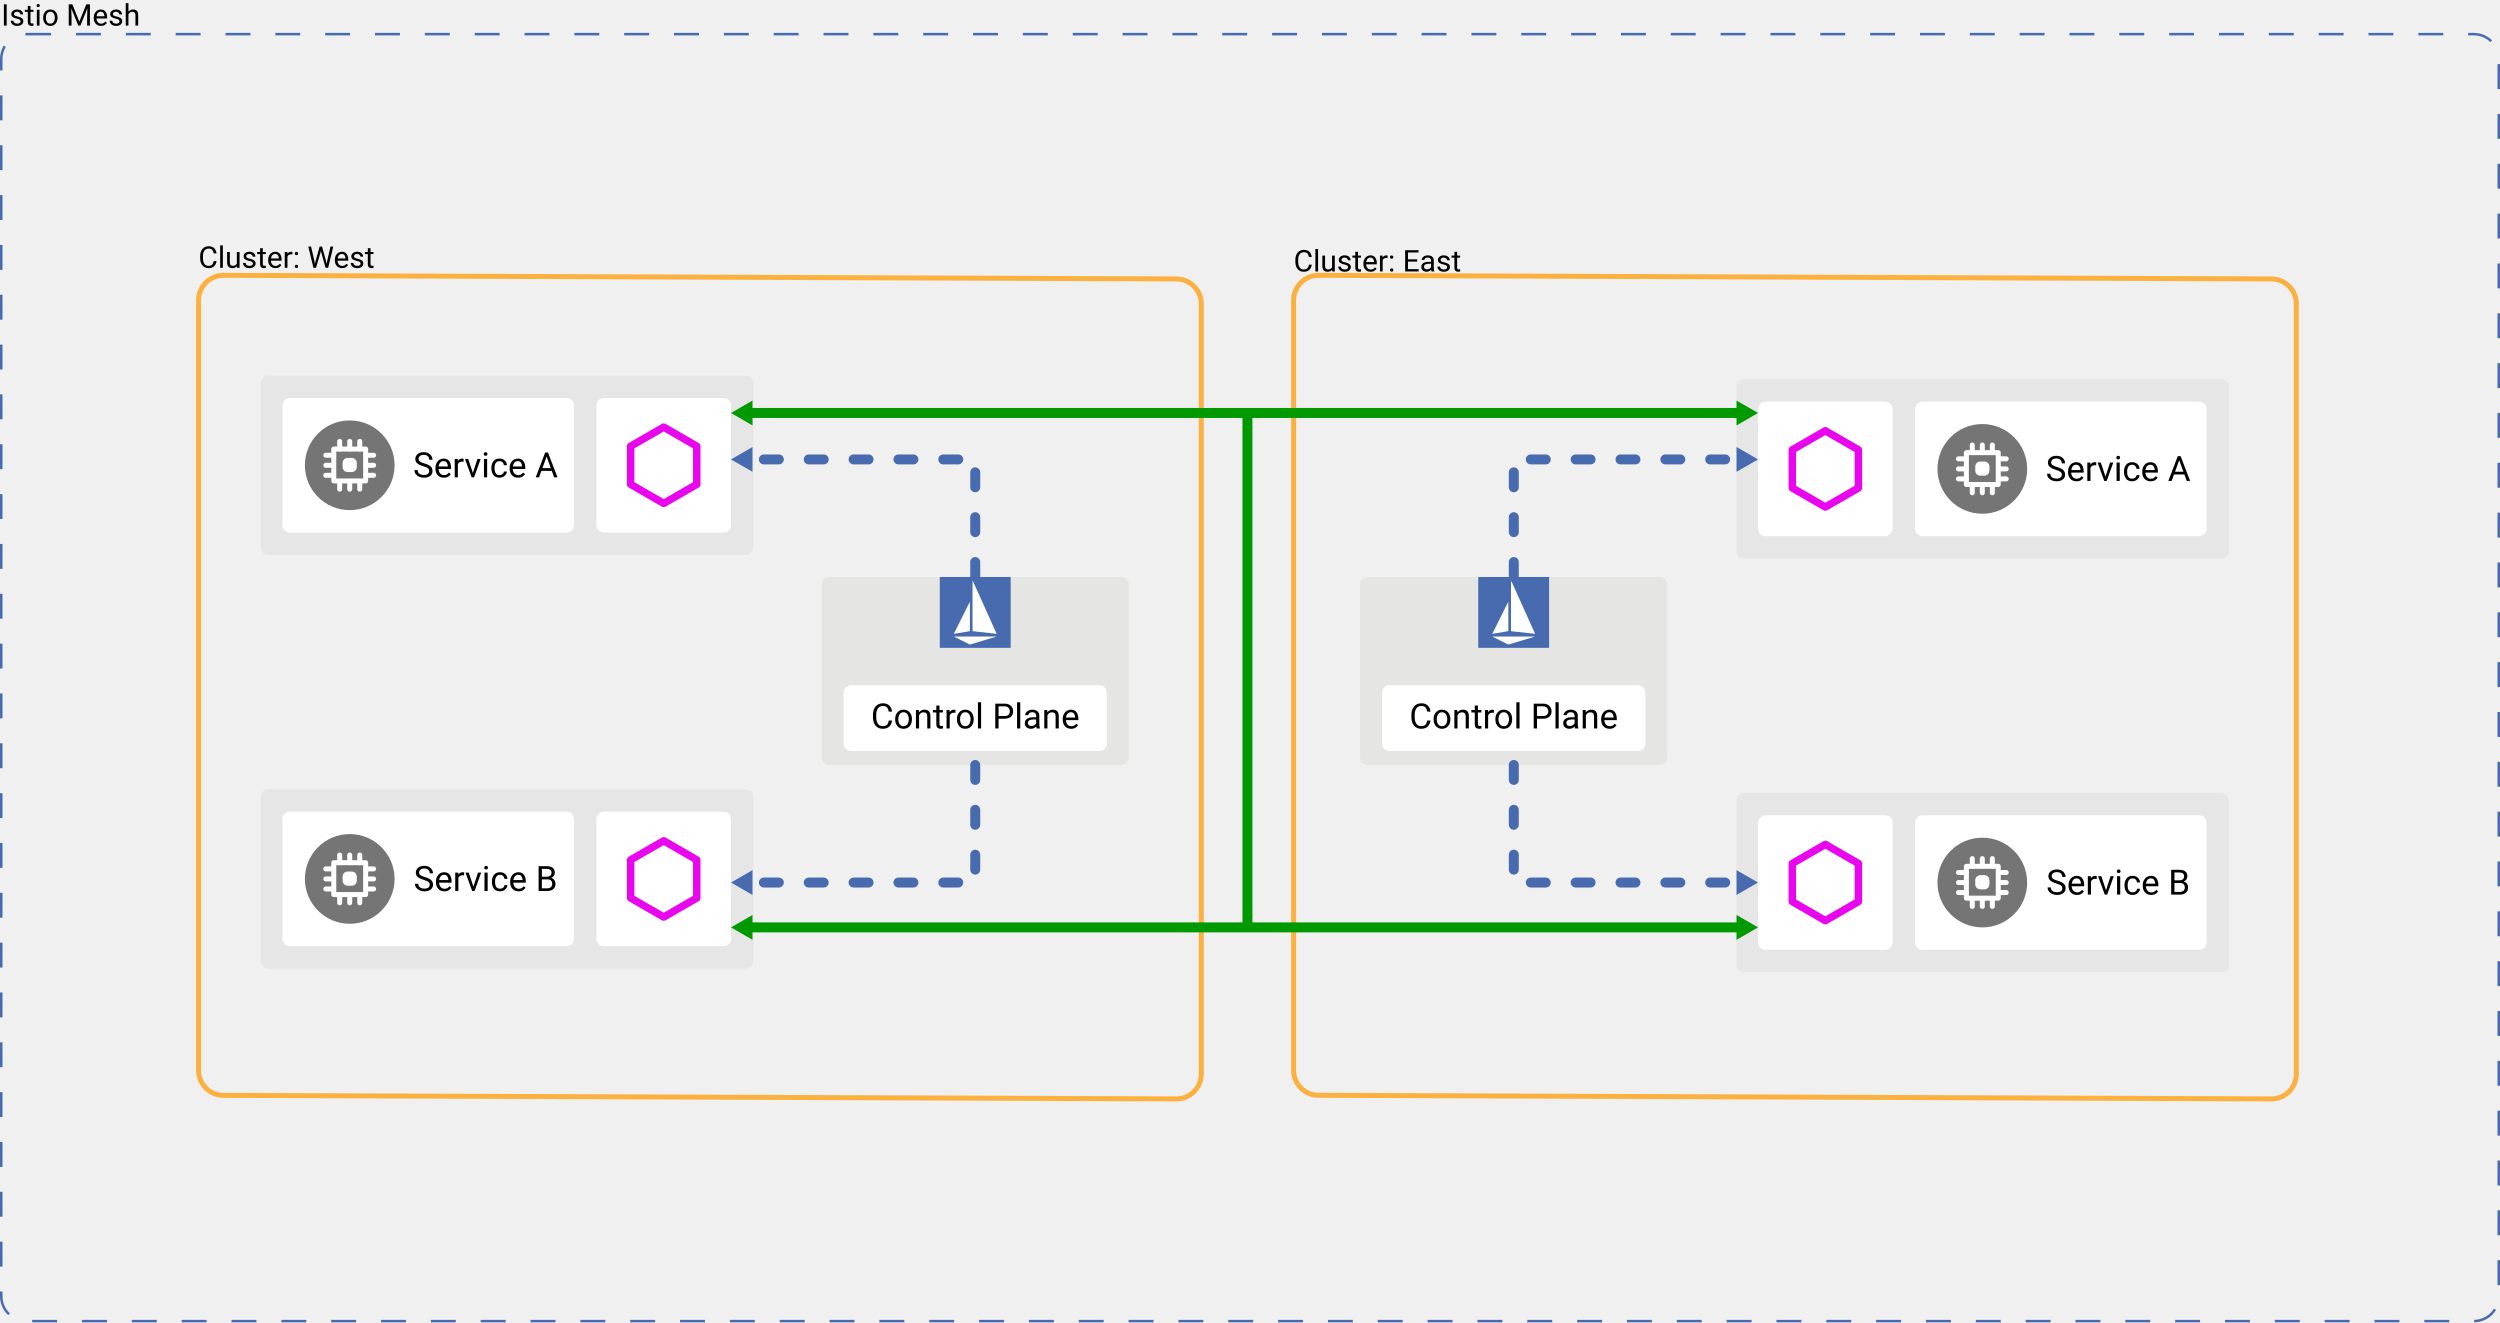
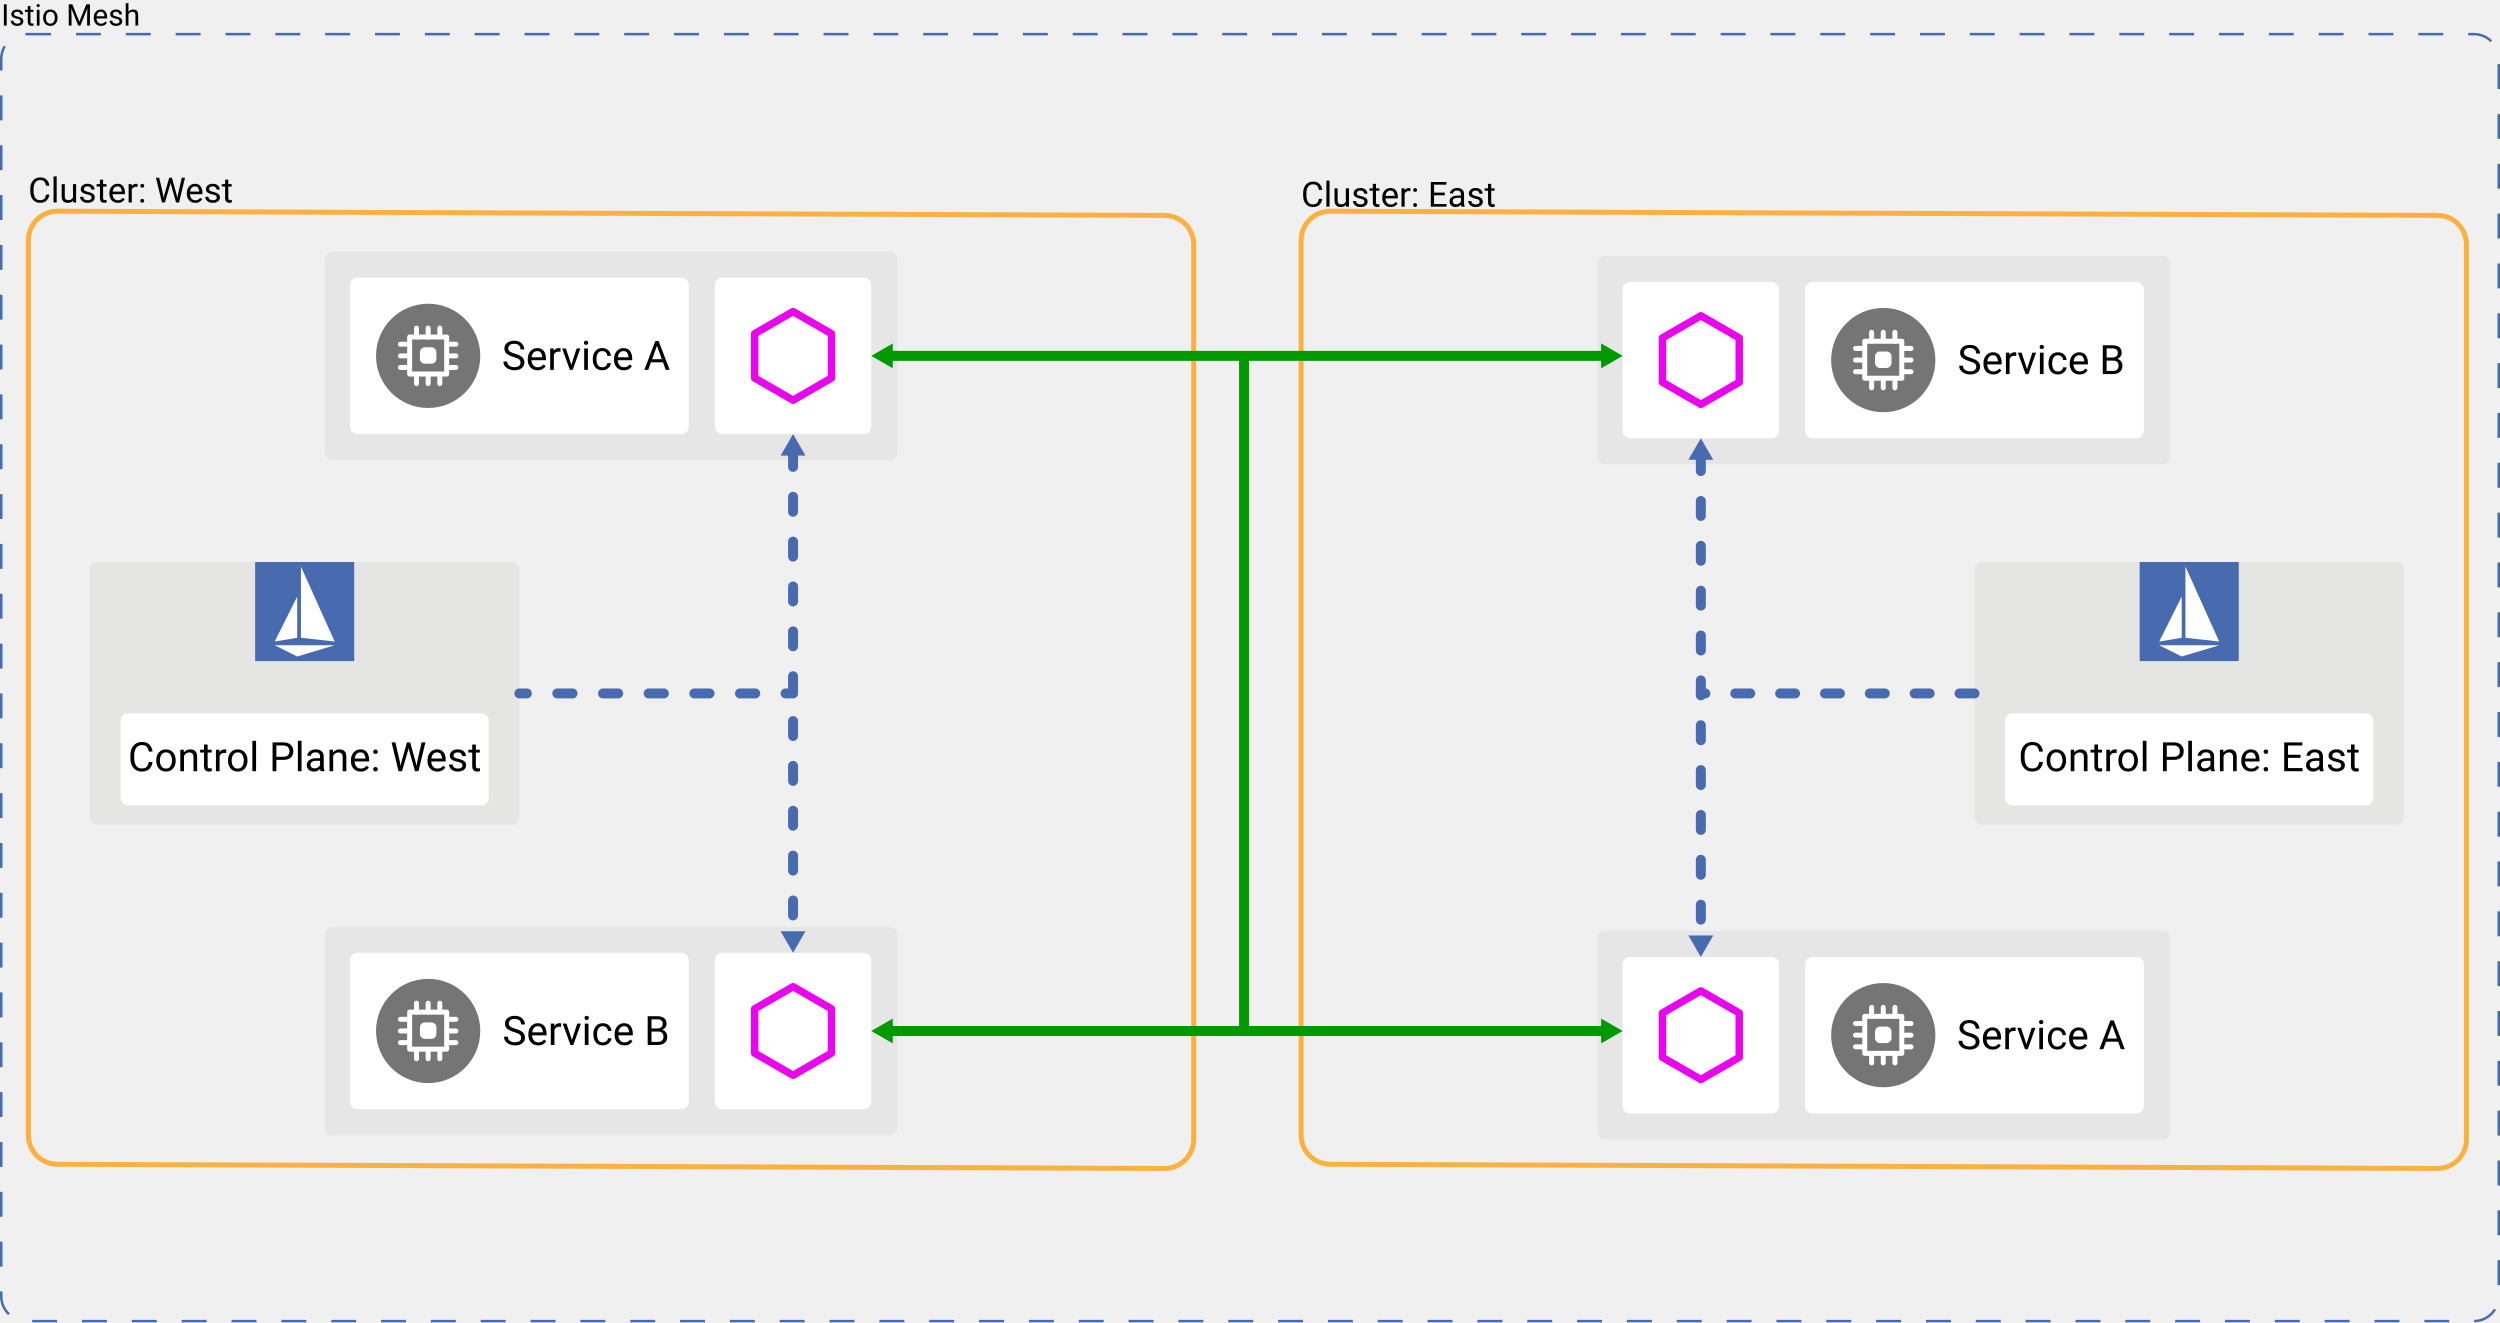
<svg xmlns="http://www.w3.org/2000/svg" viewBox="0 0 1003.27 530.67">
  <defs>
-     <style>.a461f865-9168-4888-bcc3-5a3f79ebda37,.a8e5978a-a1fc-4e22-80b1-e5719bbc58de,.a9c8427e-4c72-4e6d-9ed6-72db28778b67,.b3f8730f-3520-49c5-b94d-d9fadba53914,.ba37e3a0-3b9e-476c-a728-3f06fc93b994,.bb16c7cb-0046-44be-b6c0-e9d87dd2f7c1,.fa73dc6a-5137-436b-a1cb-8d7edceee838{fill:none;}.fa73dc6a-5137-436b-a1cb-8d7edceee838{stroke:#466bb0;stroke-dasharray:10 10;}.a9c8427e-4c72-4e6d-9ed6-72db28778b67,.b3f8730f-3520-49c5-b94d-d9fadba53914,.ba37e3a0-3b9e-476c-a728-3f06fc93b994,.bb16c7cb-0046-44be-b6c0-e9d87dd2f7c1,.fa73dc6a-5137-436b-a1cb-8d7edceee838{stroke-linejoin:round;}.e3bf5b94-b9d8-4c4d-94d4-2f4c1c0a9c23{font-size:12px;}.bf875748-c23b-4883-b724-5b42f5838649,.e3bf5b94-b9d8-4c4d-94d4-2f4c1c0a9c23{font-family:Roboto-Regular, Roboto;}.a55625c7-f5e5-45a5-bf06-02f6d70c4116{fill:#e5e5e4;}.ab896f5e-a3b6-4124-b1a0-1cb67c191339{fill:#fff;}.bf875748-c23b-4883-b724-5b42f5838649{font-size:14px;}.f5e7befd-c070-41d3-88c7-e39c5fed083a{letter-spacing:-0.02em;}.b92b1c0a-ec36-40bc-8363-304727d414ed{fill:#486baf;}.f732333c-7470-4bca-b975-799f9bd5e7ce{letter-spacing:-0.02em;}.a9c8427e-4c72-4e6d-9ed6-72db28778b67{stroke:#fbb040;}.a8e5978a-a1fc-4e22-80b1-e5719bbc58de,.a9c8427e-4c72-4e6d-9ed6-72db28778b67,.ba37e3a0-3b9e-476c-a728-3f06fc93b994{stroke-width:2px;}.b538e3f1-30c5-4d27-9548-3074fd86b4b7{fill:#e6e6e6;}.b3f8730f-3520-49c5-b94d-d9fadba53914{stroke:#e905ee;stroke-width:3px;}.f08d296b-45f0-4994-95c6-66b708da776d{letter-spacing:0.01em;}.fdaab584-9ccb-430c-8bd7-5ce6880eff4b{fill:#757575;}.a8e5978a-a1fc-4e22-80b1-e5719bbc58de,.ba37e3a0-3b9e-476c-a728-3f06fc93b994{stroke:#fff;}.a8e5978a-a1fc-4e22-80b1-e5719bbc58de,.bb16c7cb-0046-44be-b6c0-e9d87dd2f7c1{stroke-linecap:round;}.a461f865-9168-4888-bcc3-5a3f79ebda37,.a8e5978a-a1fc-4e22-80b1-e5719bbc58de{stroke-miterlimit:10;}.a461f865-9168-4888-bcc3-5a3f79ebda37{stroke:#090;}.a461f865-9168-4888-bcc3-5a3f79ebda37,.bb16c7cb-0046-44be-b6c0-e9d87dd2f7c1{stroke-width:4px;}.bb16c7cb-0046-44be-b6c0-e9d87dd2f7c1{stroke:#486baf;stroke-dasharray:6 12;}.faa8ead3-38cd-4c3d-9bd7-80a7bf3cb595{fill:#090;}</style>
+     <style>.a1d890ed-371a-40ad-ab4c-d8c3cb70067a,.a99d4e51-7b38-457e-9736-066a23caccf6,.b7576c6e-931c-483e-8fbe-ce6c22d7e049,.b867a5bb-f528-4bf4-93a8-5eb73b8cef44,.bb762653-0523-439d-b53d-5742acb022e6,.bf9ff6af-e13a-4920-bf06-99d3a080d40b,.bfc34573-5009-4dde-a9f9-4363fc788889,.e56ea165-3a1e-44df-b0ab-51be04cc1d6a,.f94a3685-8ad2-4779-9858-1e584ac46e68{fill:none;}.a1d890ed-371a-40ad-ab4c-d8c3cb70067a{stroke:#466bb0;stroke-dasharray:10 10;}.a1d890ed-371a-40ad-ab4c-d8c3cb70067a,.b7576c6e-931c-483e-8fbe-ce6c22d7e049,.b867a5bb-f528-4bf4-93a8-5eb73b8cef44,.bb762653-0523-439d-b53d-5742acb022e6,.bf9ff6af-e13a-4920-bf06-99d3a080d40b,.e56ea165-3a1e-44df-b0ab-51be04cc1d6a,.f94a3685-8ad2-4779-9858-1e584ac46e68{stroke-linejoin:round;}.be869ae7-a4f4-47c7-b92d-64391e334859{font-size:12px;}.a3768b23-cc2d-4ecc-8e3a-4d2f08043960,.a51947f5-3743-4147-b2bc-b9ce4fc25a42,.be869ae7-a4f4-47c7-b92d-64391e334859{font-family:Roboto-Regular, Roboto;}.a3768b23-cc2d-4ecc-8e3a-4d2f08043960{font-size:13.95px;}.e2023ca9-7a12-49df-bd76-4d0c49569951{letter-spacing:-0.02em;}.bb762653-0523-439d-b53d-5742acb022e6{stroke:#fbb040;}.a99d4e51-7b38-457e-9736-066a23caccf6,.bb762653-0523-439d-b53d-5742acb022e6,.bf9ff6af-e13a-4920-bf06-99d3a080d40b{stroke-width:2px;}.a9ff677f-1912-4865-86ac-868ae0311058{fill:#e5e5e4;}.fad0a9ac-d5b2-4a49-9cdc-f4533c2391a1{fill:#fff;}.a51947f5-3743-4147-b2bc-b9ce4fc25a42{font-size:16.27px;}.b2ea714b-3b0d-4bb6-92c4-ac7b3b090a23{letter-spacing:-0.02em;}.a4d6b4c7-3927-408f-8d26-9cb9f5fe4736{letter-spacing:0em;}.a86749ae-dd3a-4c11-aed2-85efbf86fd85{letter-spacing:-0.02em;}.f6301f69-57d6-4d6d-af4a-a26e4b229650{fill:#486baf;}.a55afb20-22fb-45a9-81c9-ad6bb2b0e4ae{fill:#e6e6e6;}.b19e8c47-7ba3-409e-b244-95cd45183bfe{letter-spacing:0.01em;}.bcb50c51-fb46-4b6b-82ba-943e5501d672{letter-spacing:0em;}.f3e582ea-b209-47fa-8668-451e31d2cd69{fill:#757575;}.a99d4e51-7b38-457e-9736-066a23caccf6,.bf9ff6af-e13a-4920-bf06-99d3a080d40b{stroke:#fff;}.a99d4e51-7b38-457e-9736-066a23caccf6,.b7576c6e-931c-483e-8fbe-ce6c22d7e049,.b867a5bb-f528-4bf4-93a8-5eb73b8cef44,.f94a3685-8ad2-4779-9858-1e584ac46e68{stroke-linecap:round;}.a99d4e51-7b38-457e-9736-066a23caccf6,.bfc34573-5009-4dde-a9f9-4363fc788889{stroke-miterlimit:10;}.e56ea165-3a1e-44df-b0ab-51be04cc1d6a{stroke:#e905ee;stroke-width:3px;}.b7576c6e-931c-483e-8fbe-ce6c22d7e049,.b867a5bb-f528-4bf4-93a8-5eb73b8cef44,.f94a3685-8ad2-4779-9858-1e584ac46e68{stroke:#486baf;}.b7576c6e-931c-483e-8fbe-ce6c22d7e049,.b867a5bb-f528-4bf4-93a8-5eb73b8cef44,.bfc34573-5009-4dde-a9f9-4363fc788889,.f94a3685-8ad2-4779-9858-1e584ac46e68{stroke-width:4px;}.b867a5bb-f528-4bf4-93a8-5eb73b8cef44{stroke-dasharray:6 12;}.bfc34573-5009-4dde-a9f9-4363fc788889{stroke:#090;}.ed35d2ba-6b5d-4e82-834f-adfe63a93f77{fill:#090;}.b7576c6e-931c-483e-8fbe-ce6c22d7e049{stroke-dasharray:6.11 12.22;}</style>
  </defs>
-   <g id="f5e55d5c-42a5-4034-8467-5d72f54fe5ad" data-name="multi-control">
-     <rect class="fa73dc6a-5137-436b-a1cb-8d7edceee838" x="0.5" y="13.7" width="1002.27" height="516.47" rx="10" />
-     <text class="e3bf5b94-b9d8-4c4d-94d4-2f4c1c0a9c23" transform="translate(0.48 10.27)">Istio Mesh</text>
-     <rect class="a55625c7-f5e5-45a5-bf06-02f6d70c4116" x="329.74" y="231.55" width="123.25" height="75.44" rx="3" />
-     <rect class="ab896f5e-a3b6-4124-b1a0-1cb67c191339" x="338.54" y="274.98" width="105.64" height="26.41" rx="3" />
-     <text class="bf875748-c23b-4883-b724-5b42f5838649" transform="translate(349.5 292.33)">Cont<tspan class="f5e7befd-c070-41d3-88c7-e39c5fed083a" x="29.39" y="0">r</tspan>
-       <tspan x="33.9" y="0">ol Plane</tspan>
+   <g id="ec64e277-405d-4874-ad56-9657a836c5bc" data-name="multi-control">
+     <rect class="a1d890ed-371a-40ad-ab4c-d8c3cb70067a" x="0.5" y="13.7" width="1002.27" height="516.47" rx="10" />
+     <text class="be869ae7-a4f4-47c7-b92d-64391e334859" transform="translate(0.48 10.27)">Istio Mesh</text>
+     <text class="a3768b23-cc2d-4ecc-8e3a-4d2f08043960" transform="translate(11.34 81.26)">Cluster: <tspan class="e2023ca9-7a12-49df-bd76-4d0c49569951" x="50.83" y="0">W</tspan>
+       <tspan x="63" y="0">est</tspan>
    </text>
-     <rect id="a9230bcc-2ad1-4c90-85ba-f56cf3fb6f50" data-name="background" class="b92b1c0a-ec36-40bc-8363-304727d414ed" x="377.15" y="231.55" width="28.44" height="28.44" />
-     <polygon id="a39891b9-50b2-47ce-b35e-8769d43a3217" data-name="hull" class="ab896f5e-a3b6-4124-b1a0-1cb67c191339" points="382.77 255.44 399.97 255.44 389.22 258.67 382.77 255.44" />
-     <polygon id="b4b1fc1e-be78-4727-887a-1e8ce506cfc8" data-name="mainsail" class="ab896f5e-a3b6-4124-b1a0-1cb67c191339" points="382.77 254.37 389.22 253.29 389.22 241.47 382.77 254.37" />
-     <polygon id="e917d6d1-544b-4ea8-84cd-b5365f8df21e" data-name="headsail" class="ab896f5e-a3b6-4124-b1a0-1cb67c191339" points="390.29 253.29 399.97 254.37 390.29 232.87 390.29 253.29" />
-     <rect class="a55625c7-f5e5-45a5-bf06-02f6d70c4116" x="545.82" y="231.55" width="123.25" height="75.44" rx="3" />
-     <rect class="ab896f5e-a3b6-4124-b1a0-1cb67c191339" x="554.63" y="274.98" width="105.64" height="26.41" rx="3" />
-     <text class="bf875748-c23b-4883-b724-5b42f5838649" transform="translate(565.58 292.33)">Cont<tspan class="f5e7befd-c070-41d3-88c7-e39c5fed083a" x="29.39" y="0">r</tspan>
-       <tspan x="33.9" y="0">ol Plane</tspan>
+     <path class="bb762653-0523-439d-b53d-5742acb022e6" d="M467.46,468.91,23,467.23a11.66,11.66,0,0,1-11.62-11.62V96.38A11.66,11.66,0,0,1,23,84.76l444.42,1.68a11.66,11.66,0,0,1,11.62,11.62V457.29A11.66,11.66,0,0,1,467.46,468.91Z" />
+     <text class="a3768b23-cc2d-4ecc-8e3a-4d2f08043960" transform="translate(522.15 82.95)">Cluster: East</text>
+     <rect class="a9ff677f-1912-4865-86ac-868ae0311058" x="36.11" y="225.54" width="172.32" height="105.47" rx="3" />
+     <rect class="fad0a9ac-d5b2-4a49-9cdc-f4533c2391a1" x="48.42" y="286.26" width="147.7" height="36.93" rx="3" />
+     <text class="a51947f5-3743-4147-b2bc-b9ce4fc25a42" transform="translate(51.37 309.48)">Cont<tspan class="b2ea714b-3b0d-4bb6-92c4-ac7b3b090a23" x="34.16" y="0">r</tspan>
+       <tspan class="a4d6b4c7-3927-408f-8d26-9cb9f5fe4736" x="39.4" y="0">ol Plane: </tspan>
+       <tspan class="a86749ae-dd3a-4c11-aed2-85efbf86fd85" x="105.28" y="0">W</tspan>
+       <tspan x="119.47" y="0">est</tspan>
    </text>
-     <rect id="a4112217-50d2-4dad-8dc5-0d3ca55e63ad" data-name="background" class="b92b1c0a-ec36-40bc-8363-304727d414ed" x="593.23" y="231.55" width="28.44" height="28.44" />
-     <polygon id="fb3c363d-9869-4dd4-b522-521a6f15c59f" data-name="hull" class="ab896f5e-a3b6-4124-b1a0-1cb67c191339" points="598.85 255.44 616.05 255.44 605.3 258.67 598.85 255.44" />
-     <polygon id="e65c33fa-43d9-4fb1-82d5-18593c3246d0" data-name="mainsail" class="ab896f5e-a3b6-4124-b1a0-1cb67c191339" points="598.85 254.37 605.3 253.29 605.3 241.47 598.85 254.37" />
-     <polygon id="aa3bf148-97d0-4550-b914-83a0caa4ddb3" data-name="headsail" class="ab896f5e-a3b6-4124-b1a0-1cb67c191339" points="606.37 253.29 616.05 254.37 606.37 232.87 606.37 253.29" />
-     <text class="e3bf5b94-b9d8-4c4d-94d4-2f4c1c0a9c23" transform="translate(79.62 107.48)">Cluster: <tspan class="f732333c-7470-4bca-b975-799f9bd5e7ce" x="43.74" y="0">W</tspan>
-       <tspan x="54.21" y="0">est</tspan>
+     <rect id="ab48375d-0058-45ca-823a-31cca7a15e38" data-name="background" class="f6301f69-57d6-4d6d-af4a-a26e4b229650" x="102.39" y="225.54" width="39.76" height="39.76" />
+     <polygon id="a57a2078-b376-45dd-b340-b7c907996468" data-name="hull" class="fad0a9ac-d5b2-4a49-9cdc-f4533c2391a1" points="110.25 258.95 134.3 258.95 119.27 263.46 110.25 258.95" />
+     <polygon id="ee9e510b-e51e-42f7-9e3f-c6a61d28eab5" data-name="mainsail" class="fad0a9ac-d5b2-4a49-9cdc-f4533c2391a1" points="110.25 257.45 119.27 255.94 119.27 239.41 110.25 257.45" />
+     <polygon id="b3548f2d-0174-490e-a580-bf8153a80d75" data-name="headsail" class="fad0a9ac-d5b2-4a49-9cdc-f4533c2391a1" points="120.77 255.94 134.3 257.45 120.77 227.39 120.77 255.94" />
+     <rect class="a9ff677f-1912-4865-86ac-868ae0311058" x="792.38" y="225.54" width="172.32" height="105.47" rx="3" />
+     <rect class="fad0a9ac-d5b2-4a49-9cdc-f4533c2391a1" x="804.69" y="286.26" width="147.7" height="36.93" rx="3" />
+     <text class="a51947f5-3743-4147-b2bc-b9ce4fc25a42" transform="translate(810 309.48)">Cont<tspan class="b2ea714b-3b0d-4bb6-92c4-ac7b3b090a23" x="34.16" y="0">r</tspan>
+       <tspan class="a4d6b4c7-3927-408f-8d26-9cb9f5fe4736" x="39.4" y="0">ol Plane: East</tspan>
    </text>
-     <path class="a9c8427e-4c72-4e6d-9ed6-72db28778b67" d="M472.08,441,89.69,439.58a10,10,0,0,1-10-10V120.49a10,10,0,0,1,10-10l382.39,1.45a10,10,0,0,1,10,10V431A10,10,0,0,1,472.08,441Z" />
-     <path class="a9c8427e-4c72-4e6d-9ed6-72db28778b67" d="M911.53,441l-382.39-1.45a10,10,0,0,1-10-10V120.49a10,10,0,0,1,10-10l382.39,1.45a10,10,0,0,1,10,10V431A10,10,0,0,1,911.53,441Z" />
-     <text class="e3bf5b94-b9d8-4c4d-94d4-2f4c1c0a9c23" transform="translate(519.14 108.93)">Cluster: East</text>
-     <rect class="b538e3f1-30c5-4d27-9548-3074fd86b4b7" x="696.87" y="152.17" width="197.65" height="72" rx="3" />
-     <rect class="ab896f5e-a3b6-4124-b1a0-1cb67c191339" x="705.52" y="161.17" width="54" height="54" rx="3" />
-     <polygon class="b3f8730f-3520-49c5-b94d-d9fadba53914" points="745.78 195.82 745.78 180.52 732.52 172.87 719.26 180.52 719.26 195.82 732.52 203.47 745.78 195.82" />
-     <rect class="ab896f5e-a3b6-4124-b1a0-1cb67c191339" x="768.52" y="161.17" width="117" height="54" rx="3" />
-     <text class="bf875748-c23b-4883-b724-5b42f5838649" transform="translate(820.97 193.01)">Se<tspan class="f08d296b-45f0-4994-95c6-66b708da776d" x="15.72" y="0">r</tspan>
-       <tspan x="20.58" y="0">vice A</tspan>
+     <rect id="bc332e95-5961-42d5-af6d-e2ac89c24a9a" data-name="background" class="f6301f69-57d6-4d6d-af4a-a26e4b229650" x="858.67" y="225.54" width="39.76" height="39.76" />
+     <polygon id="bb5b5fed-141b-4037-8aad-f2b5a5edcaed" data-name="hull" class="fad0a9ac-d5b2-4a49-9cdc-f4533c2391a1" points="866.52 258.95 890.57 258.95 875.54 263.46 866.52 258.95" />
+     <polygon id="f678d651-c117-4bb3-be9b-e3b49facab81" data-name="mainsail" class="fad0a9ac-d5b2-4a49-9cdc-f4533c2391a1" points="866.52 257.45 875.54 255.94 875.54 239.41 866.52 257.45" />
+     <polygon id="a9cb015a-8c62-414e-bff1-2acb2fd3d39b" data-name="headsail" class="fad0a9ac-d5b2-4a49-9cdc-f4533c2391a1" points="877.04 255.94 890.57 257.45 877.04 227.39 877.04 255.94" />
+     <rect class="a55afb20-22fb-45a9-81c9-ad6bb2b0e4ae" x="130.4" y="100.97" width="229.71" height="83.68" rx="3" />
+     <rect class="fad0a9ac-d5b2-4a49-9cdc-f4533c2391a1" x="140.44" y="111.43" width="135.98" height="62.76" rx="3" />
+     <text class="a51947f5-3743-4147-b2bc-b9ce4fc25a42" transform="translate(201.4 148.44)">Se<tspan class="b19e8c47-7ba3-409e-b244-95cd45183bfe" x="18.27" y="0">r</tspan>
+       <tspan class="bcb50c51-fb46-4b6b-82ba-943e5501d672" x="23.92" y="0">vice A</tspan>
    </text>
-     <circle class="fdaab584-9ccb-430c-8bd7-5ce6880eff4b" cx="795.52" cy="188.17" r="18" />
-     <rect class="ba37e3a0-3b9e-476c-a728-3f06fc93b994" x="789.12" y="181.65" width="12.79" height="12.79" />
-     <line class="a8e5978a-a1fc-4e22-80b1-e5719bbc58de" x1="791.49" y1="181.65" x2="791.49" y2="178.57" />
-     <line class="a8e5978a-a1fc-4e22-80b1-e5719bbc58de" x1="795.52" y1="181.65" x2="795.52" y2="178.57" />
-     <line class="a8e5978a-a1fc-4e22-80b1-e5719bbc58de" x1="799.54" y1="181.65" x2="799.54" y2="178.57" />
-     <line class="a8e5978a-a1fc-4e22-80b1-e5719bbc58de" x1="791.49" y1="197.76" x2="791.49" y2="194.68" />
-     <line class="a8e5978a-a1fc-4e22-80b1-e5719bbc58de" x1="795.52" y1="197.76" x2="795.52" y2="194.68" />
-     <line class="a8e5978a-a1fc-4e22-80b1-e5719bbc58de" x1="799.54" y1="197.76" x2="799.54" y2="194.68" />
-     <line class="a8e5978a-a1fc-4e22-80b1-e5719bbc58de" x1="789" y1="192.19" x2="785.93" y2="192.19" />
-     <line class="a8e5978a-a1fc-4e22-80b1-e5719bbc58de" x1="789" y1="188.17" x2="785.93" y2="188.17" />
-     <line class="a8e5978a-a1fc-4e22-80b1-e5719bbc58de" x1="789" y1="184.14" x2="785.93" y2="184.14" />
-     <line class="a8e5978a-a1fc-4e22-80b1-e5719bbc58de" x1="805.11" y1="192.19" x2="802.03" y2="192.19" />
-     <line class="a8e5978a-a1fc-4e22-80b1-e5719bbc58de" x1="805.11" y1="188.17" x2="802.03" y2="188.17" />
-     <line class="a8e5978a-a1fc-4e22-80b1-e5719bbc58de" x1="805.11" y1="184.14" x2="802.03" y2="184.14" />
-     <rect class="ab896f5e-a3b6-4124-b1a0-1cb67c191339" x="792.68" y="185.21" width="5.68" height="5.68" rx="2" />
-     <rect class="b538e3f1-30c5-4d27-9548-3074fd86b4b7" x="104.7" y="150.72" width="197.65" height="72" rx="3" />
-     <rect class="ab896f5e-a3b6-4124-b1a0-1cb67c191339" x="113.35" y="159.72" width="117" height="54" rx="3" />
-     <text class="bf875748-c23b-4883-b724-5b42f5838649" transform="translate(165.79 191.56)">Se<tspan class="f08d296b-45f0-4994-95c6-66b708da776d" x="15.72" y="0">r</tspan>
-       <tspan x="20.58" y="0">vice A</tspan>
+     <circle class="f3e582ea-b209-47fa-8668-451e31d2cd69" cx="171.82" cy="142.81" r="20.92" />
+     <rect class="bf9ff6af-e13a-4920-bf06-99d3a080d40b" x="164.39" y="135.24" width="14.86" height="14.86" />
+     <line class="a99d4e51-7b38-457e-9736-066a23caccf6" x1="167.14" y1="135.24" x2="167.14" y2="131.67" />
+     <line class="a99d4e51-7b38-457e-9736-066a23caccf6" x1="171.82" y1="135.24" x2="171.82" y2="131.67" />
+     <line class="a99d4e51-7b38-457e-9736-066a23caccf6" x1="176.5" y1="135.24" x2="176.5" y2="131.67" />
+     <line class="a99d4e51-7b38-457e-9736-066a23caccf6" x1="167.14" y1="153.96" x2="167.14" y2="150.38" />
+     <line class="a99d4e51-7b38-457e-9736-066a23caccf6" x1="171.82" y1="153.96" x2="171.82" y2="150.38" />
+     <line class="a99d4e51-7b38-457e-9736-066a23caccf6" x1="176.5" y1="153.96" x2="176.5" y2="150.38" />
+     <line class="a99d4e51-7b38-457e-9736-066a23caccf6" x1="164.25" y1="147.49" x2="160.68" y2="147.49" />
+     <line class="a99d4e51-7b38-457e-9736-066a23caccf6" x1="164.25" y1="142.81" x2="160.68" y2="142.81" />
+     <line class="a99d4e51-7b38-457e-9736-066a23caccf6" x1="164.25" y1="138.13" x2="160.68" y2="138.13" />
+     <line class="a99d4e51-7b38-457e-9736-066a23caccf6" x1="182.97" y1="147.49" x2="179.39" y2="147.49" />
+     <line class="a99d4e51-7b38-457e-9736-066a23caccf6" x1="182.97" y1="142.81" x2="179.39" y2="142.81" />
+     <line class="a99d4e51-7b38-457e-9736-066a23caccf6" x1="182.97" y1="138.13" x2="179.39" y2="138.13" />
+     <rect class="fad0a9ac-d5b2-4a49-9cdc-f4533c2391a1" x="168.52" y="139.37" width="6.61" height="6.61" rx="2" />
+     <rect class="fad0a9ac-d5b2-4a49-9cdc-f4533c2391a1" x="286.88" y="111.43" width="62.76" height="62.76" rx="3" />
+     <polygon class="e56ea165-3a1e-44df-b0ab-51be04cc1d6a" points="333.67 151.71 333.67 133.92 318.26 125.03 302.85 133.92 302.85 151.71 318.26 160.6 333.67 151.71" />
+     <rect class="a55afb20-22fb-45a9-81c9-ad6bb2b0e4ae" x="130.4" y="371.9" width="229.71" height="83.68" rx="3" />
+     <rect class="fad0a9ac-d5b2-4a49-9cdc-f4533c2391a1" x="140.44" y="382.36" width="135.98" height="62.76" rx="3" />
+     <text class="a51947f5-3743-4147-b2bc-b9ce4fc25a42" transform="translate(201.64 419.37)">Se<tspan class="b19e8c47-7ba3-409e-b244-95cd45183bfe" x="18.27" y="0">r</tspan>
+       <tspan class="bcb50c51-fb46-4b6b-82ba-943e5501d672" x="23.92" y="0">vice B</tspan>
    </text>
-     <circle class="fdaab584-9ccb-430c-8bd7-5ce6880eff4b" cx="140.35" cy="186.72" r="18" />
-     <rect class="ba37e3a0-3b9e-476c-a728-3f06fc93b994" x="133.95" y="180.21" width="12.79" height="12.79" />
-     <line class="a8e5978a-a1fc-4e22-80b1-e5719bbc58de" x1="136.32" y1="180.21" x2="136.32" y2="177.13" />
-     <line class="a8e5978a-a1fc-4e22-80b1-e5719bbc58de" x1="140.35" y1="180.21" x2="140.35" y2="177.13" />
-     <line class="a8e5978a-a1fc-4e22-80b1-e5719bbc58de" x1="144.37" y1="180.21" x2="144.37" y2="177.13" />
-     <line class="a8e5978a-a1fc-4e22-80b1-e5719bbc58de" x1="136.32" y1="196.31" x2="136.32" y2="193.23" />
-     <line class="a8e5978a-a1fc-4e22-80b1-e5719bbc58de" x1="140.35" y1="196.31" x2="140.35" y2="193.23" />
-     <line class="a8e5978a-a1fc-4e22-80b1-e5719bbc58de" x1="144.37" y1="196.31" x2="144.37" y2="193.23" />
-     <line class="a8e5978a-a1fc-4e22-80b1-e5719bbc58de" x1="133.83" y1="190.74" x2="130.75" y2="190.74" />
-     <line class="a8e5978a-a1fc-4e22-80b1-e5719bbc58de" x1="133.83" y1="186.72" x2="130.75" y2="186.72" />
-     <line class="a8e5978a-a1fc-4e22-80b1-e5719bbc58de" x1="133.83" y1="182.69" x2="130.75" y2="182.69" />
-     <line class="a8e5978a-a1fc-4e22-80b1-e5719bbc58de" x1="149.94" y1="190.74" x2="146.86" y2="190.74" />
-     <line class="a8e5978a-a1fc-4e22-80b1-e5719bbc58de" x1="149.94" y1="186.72" x2="146.86" y2="186.72" />
-     <line class="a8e5978a-a1fc-4e22-80b1-e5719bbc58de" x1="149.94" y1="182.69" x2="146.86" y2="182.69" />
-     <rect class="ab896f5e-a3b6-4124-b1a0-1cb67c191339" x="137.5" y="183.76" width="5.68" height="5.68" rx="2" />
-     <rect class="ab896f5e-a3b6-4124-b1a0-1cb67c191339" x="239.35" y="159.72" width="54" height="54" rx="3" />
-     <polygon class="b3f8730f-3520-49c5-b94d-d9fadba53914" points="279.61 194.37 279.61 179.07 266.35 171.42 253.09 179.07 253.09 194.37 266.35 202.02 279.61 194.37" />
-     <rect class="b538e3f1-30c5-4d27-9548-3074fd86b4b7" x="696.87" y="318.17" width="197.65" height="72" rx="3" />
-     <rect class="ab896f5e-a3b6-4124-b1a0-1cb67c191339" x="705.52" y="327.17" width="54" height="54" rx="3" />
-     <polygon class="b3f8730f-3520-49c5-b94d-d9fadba53914" points="745.78 361.82 745.78 346.52 732.52 338.87 719.26 346.52 719.26 361.82 732.52 369.47 745.78 361.82" />
-     <rect class="ab896f5e-a3b6-4124-b1a0-1cb67c191339" x="768.52" y="327.17" width="117" height="54" rx="3" />
-     <text class="bf875748-c23b-4883-b724-5b42f5838649" transform="translate(821.17 359.01)">Se<tspan class="f08d296b-45f0-4994-95c6-66b708da776d" x="15.72" y="0">r</tspan>
-       <tspan x="20.58" y="0">vice B</tspan>
+     <circle class="f3e582ea-b209-47fa-8668-451e31d2cd69" cx="171.82" cy="413.74" r="20.92" />
+     <rect class="bf9ff6af-e13a-4920-bf06-99d3a080d40b" x="164.39" y="406.17" width="14.86" height="14.86" />
+     <line class="a99d4e51-7b38-457e-9736-066a23caccf6" x1="167.14" y1="406.17" x2="167.14" y2="402.59" />
+     <line class="a99d4e51-7b38-457e-9736-066a23caccf6" x1="171.82" y1="406.17" x2="171.82" y2="402.59" />
+     <line class="a99d4e51-7b38-457e-9736-066a23caccf6" x1="176.5" y1="406.17" x2="176.5" y2="402.59" />
+     <line class="a99d4e51-7b38-457e-9736-066a23caccf6" x1="167.14" y1="424.89" x2="167.14" y2="421.31" />
+     <line class="a99d4e51-7b38-457e-9736-066a23caccf6" x1="171.82" y1="424.89" x2="171.82" y2="421.31" />
+     <line class="a99d4e51-7b38-457e-9736-066a23caccf6" x1="176.5" y1="424.89" x2="176.5" y2="421.31" />
+     <line class="a99d4e51-7b38-457e-9736-066a23caccf6" x1="164.25" y1="418.42" x2="160.68" y2="418.42" />
+     <line class="a99d4e51-7b38-457e-9736-066a23caccf6" x1="164.25" y1="413.74" x2="160.68" y2="413.74" />
+     <line class="a99d4e51-7b38-457e-9736-066a23caccf6" x1="164.25" y1="409.06" x2="160.68" y2="409.06" />
+     <line class="a99d4e51-7b38-457e-9736-066a23caccf6" x1="182.97" y1="418.42" x2="179.39" y2="418.42" />
+     <line class="a99d4e51-7b38-457e-9736-066a23caccf6" x1="182.97" y1="413.74" x2="179.39" y2="413.74" />
+     <line class="a99d4e51-7b38-457e-9736-066a23caccf6" x1="182.97" y1="409.06" x2="179.39" y2="409.06" />
+     <rect class="fad0a9ac-d5b2-4a49-9cdc-f4533c2391a1" x="168.52" y="410.3" width="6.61" height="6.61" rx="2" />
+     <rect class="fad0a9ac-d5b2-4a49-9cdc-f4533c2391a1" x="286.88" y="382.36" width="62.76" height="62.76" rx="3" />
+     <polygon class="e56ea165-3a1e-44df-b0ab-51be04cc1d6a" points="333.67 422.63 333.67 404.85 318.26 395.96 302.85 404.85 302.85 422.63 318.26 431.52 333.67 422.63" />
+     <line class="b867a5bb-f528-4bf4-93a8-5eb73b8cef44" x1="318.26" y1="181.37" x2="318.26" y2="375.19" />
+     <polygon class="f6301f69-57d6-4d6d-af4a-a26e4b229650" points="313.27 182.83 318.26 174.19 323.25 182.83 313.27 182.83" />
+     <polygon class="f6301f69-57d6-4d6d-af4a-a26e4b229650" points="313.27 373.73 318.26 382.36 323.25 373.73 313.27 373.73" />
+     <path class="bb762653-0523-439d-b53d-5742acb022e6" d="M978.19,468.91l-444.42-1.68a11.66,11.66,0,0,1-11.62-11.62V96.38a11.66,11.66,0,0,1,11.62-11.62l444.42,1.68a11.66,11.66,0,0,1,11.62,11.62V457.29A11.66,11.66,0,0,1,978.19,468.91Z" />
+     <rect class="a55afb20-22fb-45a9-81c9-ad6bb2b0e4ae" x="641.13" y="102.66" width="229.71" height="83.68" rx="3" />
+     <rect class="fad0a9ac-d5b2-4a49-9cdc-f4533c2391a1" x="651.18" y="113.12" width="62.76" height="62.76" rx="3" />
+     <polygon class="e56ea165-3a1e-44df-b0ab-51be04cc1d6a" points="697.97 153.39 697.97 135.61 682.56 126.72 667.14 135.61 667.14 153.39 682.56 162.28 697.97 153.39" />
+     <rect class="fad0a9ac-d5b2-4a49-9cdc-f4533c2391a1" x="724.39" y="113.12" width="135.98" height="62.76" rx="3" />
+     <text class="a51947f5-3743-4147-b2bc-b9ce4fc25a42" transform="translate(785.59 150.12)">Se<tspan class="b19e8c47-7ba3-409e-b244-95cd45183bfe" x="18.27" y="0">r</tspan>
+       <tspan class="bcb50c51-fb46-4b6b-82ba-943e5501d672" x="23.92" y="0">vice B</tspan>
    </text>
-     <circle class="fdaab584-9ccb-430c-8bd7-5ce6880eff4b" cx="795.52" cy="354.17" r="18" />
-     <rect class="ba37e3a0-3b9e-476c-a728-3f06fc93b994" x="789.12" y="347.65" width="12.79" height="12.79" />
-     <line class="a8e5978a-a1fc-4e22-80b1-e5719bbc58de" x1="791.49" y1="347.65" x2="791.49" y2="344.57" />
-     <line class="a8e5978a-a1fc-4e22-80b1-e5719bbc58de" x1="795.52" y1="347.65" x2="795.52" y2="344.57" />
-     <line class="a8e5978a-a1fc-4e22-80b1-e5719bbc58de" x1="799.54" y1="347.65" x2="799.54" y2="344.57" />
-     <line class="a8e5978a-a1fc-4e22-80b1-e5719bbc58de" x1="791.49" y1="363.76" x2="791.49" y2="360.68" />
-     <line class="a8e5978a-a1fc-4e22-80b1-e5719bbc58de" x1="795.52" y1="363.76" x2="795.52" y2="360.68" />
-     <line class="a8e5978a-a1fc-4e22-80b1-e5719bbc58de" x1="799.54" y1="363.76" x2="799.54" y2="360.68" />
-     <line class="a8e5978a-a1fc-4e22-80b1-e5719bbc58de" x1="789" y1="358.19" x2="785.93" y2="358.19" />
-     <line class="a8e5978a-a1fc-4e22-80b1-e5719bbc58de" x1="789" y1="354.17" x2="785.93" y2="354.17" />
-     <line class="a8e5978a-a1fc-4e22-80b1-e5719bbc58de" x1="789" y1="350.14" x2="785.93" y2="350.14" />
-     <line class="a8e5978a-a1fc-4e22-80b1-e5719bbc58de" x1="805.11" y1="358.19" x2="802.03" y2="358.19" />
-     <line class="a8e5978a-a1fc-4e22-80b1-e5719bbc58de" x1="805.11" y1="354.17" x2="802.03" y2="354.17" />
-     <line class="a8e5978a-a1fc-4e22-80b1-e5719bbc58de" x1="805.11" y1="350.14" x2="802.03" y2="350.14" />
-     <rect class="ab896f5e-a3b6-4124-b1a0-1cb67c191339" x="792.68" y="351.21" width="5.68" height="5.68" rx="2" />
-     <rect class="b538e3f1-30c5-4d27-9548-3074fd86b4b7" x="104.7" y="316.72" width="197.65" height="72" rx="3" />
-     <rect class="ab896f5e-a3b6-4124-b1a0-1cb67c191339" x="113.35" y="325.72" width="117" height="54" rx="3" />
-     <text class="bf875748-c23b-4883-b724-5b42f5838649" transform="translate(166 357.56)">Se<tspan class="f08d296b-45f0-4994-95c6-66b708da776d" x="15.72" y="0">r</tspan>
-       <tspan x="20.58" y="0">vice B</tspan>
+     <circle class="f3e582ea-b209-47fa-8668-451e31d2cd69" cx="755.77" cy="144.5" r="20.92" />
+     <rect class="bf9ff6af-e13a-4920-bf06-99d3a080d40b" x="748.34" y="136.93" width="14.86" height="14.86" />
+     <line class="a99d4e51-7b38-457e-9736-066a23caccf6" x1="751.1" y1="136.93" x2="751.1" y2="133.35" />
+     <line class="a99d4e51-7b38-457e-9736-066a23caccf6" x1="755.77" y1="136.93" x2="755.77" y2="133.35" />
+     <line class="a99d4e51-7b38-457e-9736-066a23caccf6" x1="760.45" y1="136.93" x2="760.45" y2="133.35" />
+     <line class="a99d4e51-7b38-457e-9736-066a23caccf6" x1="751.1" y1="155.64" x2="751.1" y2="152.07" />
+     <line class="a99d4e51-7b38-457e-9736-066a23caccf6" x1="755.77" y1="155.64" x2="755.77" y2="152.07" />
+     <line class="a99d4e51-7b38-457e-9736-066a23caccf6" x1="760.45" y1="155.64" x2="760.45" y2="152.07" />
+     <line class="a99d4e51-7b38-457e-9736-066a23caccf6" x1="748.2" y1="149.18" x2="744.63" y2="149.18" />
+     <line class="a99d4e51-7b38-457e-9736-066a23caccf6" x1="748.2" y1="144.5" x2="744.63" y2="144.5" />
+     <line class="a99d4e51-7b38-457e-9736-066a23caccf6" x1="748.2" y1="139.82" x2="744.63" y2="139.82" />
+     <line class="a99d4e51-7b38-457e-9736-066a23caccf6" x1="766.92" y1="149.18" x2="763.34" y2="149.18" />
+     <line class="a99d4e51-7b38-457e-9736-066a23caccf6" x1="766.92" y1="144.5" x2="763.34" y2="144.5" />
+     <line class="a99d4e51-7b38-457e-9736-066a23caccf6" x1="766.92" y1="139.82" x2="763.34" y2="139.82" />
+     <rect class="fad0a9ac-d5b2-4a49-9cdc-f4533c2391a1" x="752.47" y="141.06" width="6.61" height="6.61" rx="2" />
+     <rect class="a55afb20-22fb-45a9-81c9-ad6bb2b0e4ae" x="641.13" y="373.59" width="229.71" height="83.68" rx="3" />
+     <rect class="fad0a9ac-d5b2-4a49-9cdc-f4533c2391a1" x="651.18" y="384.05" width="62.76" height="62.76" rx="3" />
+     <polygon class="e56ea165-3a1e-44df-b0ab-51be04cc1d6a" points="697.97 424.32 697.97 406.53 682.56 397.64 667.14 406.53 667.14 424.32 682.56 433.21 697.97 424.32" />
+     <rect class="fad0a9ac-d5b2-4a49-9cdc-f4533c2391a1" x="724.39" y="384.05" width="135.98" height="62.76" rx="3" />
+     <text class="a51947f5-3743-4147-b2bc-b9ce4fc25a42" transform="translate(785.35 421.05)">Se<tspan class="b19e8c47-7ba3-409e-b244-95cd45183bfe" x="18.27" y="0">r</tspan>
+       <tspan class="bcb50c51-fb46-4b6b-82ba-943e5501d672" x="23.92" y="0">vice A</tspan>
    </text>
-     <circle class="fdaab584-9ccb-430c-8bd7-5ce6880eff4b" cx="140.35" cy="352.72" r="18" />
-     <rect class="ba37e3a0-3b9e-476c-a728-3f06fc93b994" x="133.95" y="346.21" width="12.79" height="12.79" />
-     <line class="a8e5978a-a1fc-4e22-80b1-e5719bbc58de" x1="136.32" y1="346.21" x2="136.32" y2="343.13" />
-     <line class="a8e5978a-a1fc-4e22-80b1-e5719bbc58de" x1="140.35" y1="346.21" x2="140.35" y2="343.13" />
-     <line class="a8e5978a-a1fc-4e22-80b1-e5719bbc58de" x1="144.37" y1="346.21" x2="144.37" y2="343.13" />
-     <line class="a8e5978a-a1fc-4e22-80b1-e5719bbc58de" x1="136.32" y1="362.31" x2="136.32" y2="359.23" />
-     <line class="a8e5978a-a1fc-4e22-80b1-e5719bbc58de" x1="140.35" y1="362.31" x2="140.35" y2="359.23" />
-     <line class="a8e5978a-a1fc-4e22-80b1-e5719bbc58de" x1="144.37" y1="362.31" x2="144.37" y2="359.23" />
-     <line class="a8e5978a-a1fc-4e22-80b1-e5719bbc58de" x1="133.83" y1="356.74" x2="130.75" y2="356.74" />
-     <line class="a8e5978a-a1fc-4e22-80b1-e5719bbc58de" x1="133.83" y1="352.72" x2="130.75" y2="352.72" />
-     <line class="a8e5978a-a1fc-4e22-80b1-e5719bbc58de" x1="133.83" y1="348.69" x2="130.75" y2="348.69" />
-     <line class="a8e5978a-a1fc-4e22-80b1-e5719bbc58de" x1="149.94" y1="356.74" x2="146.86" y2="356.74" />
-     <line class="a8e5978a-a1fc-4e22-80b1-e5719bbc58de" x1="149.94" y1="352.72" x2="146.86" y2="352.72" />
-     <line class="a8e5978a-a1fc-4e22-80b1-e5719bbc58de" x1="149.94" y1="348.69" x2="146.86" y2="348.69" />
-     <rect class="ab896f5e-a3b6-4124-b1a0-1cb67c191339" x="137.5" y="349.76" width="5.68" height="5.68" rx="2" />
-     <rect class="ab896f5e-a3b6-4124-b1a0-1cb67c191339" x="239.35" y="325.72" width="54" height="54" rx="3" />
-     <polygon class="b3f8730f-3520-49c5-b94d-d9fadba53914" points="279.61 360.37 279.61 345.07 266.35 337.42 253.09 345.07 253.09 360.37 266.35 368.02 279.61 360.37" />
-     <line class="a461f865-9168-4888-bcc3-5a3f79ebda37" x1="500.61" y1="372.17" x2="500.61" y2="165.73" />
-     <polyline class="bb16c7cb-0046-44be-b6c0-e9d87dd2f7c1" points="391.37 306.99 391.37 354.17 300.52 354.17" />
-     <polygon class="b92b1c0a-ec36-40bc-8363-304727d414ed" points="301.98 349.18 293.35 354.17 301.98 359.15 301.98 349.18" />
-     <polyline class="bb16c7cb-0046-44be-b6c0-e9d87dd2f7c1" points="607.5 306.99 607.5 354.17 698.34 354.17" />
-     <polygon class="b92b1c0a-ec36-40bc-8363-304727d414ed" points="696.88 359.15 705.52 354.17 696.88 349.18 696.88 359.15" />
-     <polyline class="bb16c7cb-0046-44be-b6c0-e9d87dd2f7c1" points="391.37 231.55 391.37 184.37 300.52 184.37" />
-     <polygon class="b92b1c0a-ec36-40bc-8363-304727d414ed" points="301.98 179.38 293.35 184.37 301.98 189.35 301.98 179.38" />
-     <polyline class="bb16c7cb-0046-44be-b6c0-e9d87dd2f7c1" points="607.5 231.55 607.5 184.37 698.34 184.37" />
-     <polygon class="b92b1c0a-ec36-40bc-8363-304727d414ed" points="696.88 189.35 705.52 184.37 696.88 179.38 696.88 189.35" />
-     <line class="a461f865-9168-4888-bcc3-5a3f79ebda37" x1="300.52" y1="165.73" x2="698.34" y2="165.73" />
-     <polygon class="faa8ead3-38cd-4c3d-9bd7-80a7bf3cb595" points="301.98 170.72 293.35 165.73 301.98 160.75 301.98 170.72" />
-     <polygon class="faa8ead3-38cd-4c3d-9bd7-80a7bf3cb595" points="696.88 170.72 705.52 165.73 696.88 160.75 696.88 170.72" />
-     <line class="a461f865-9168-4888-bcc3-5a3f79ebda37" x1="300.52" y1="372.17" x2="698.34" y2="372.17" />
-     <polygon class="faa8ead3-38cd-4c3d-9bd7-80a7bf3cb595" points="301.98 377.15 293.35 372.17 301.98 367.18 301.98 377.15" />
-     <polygon class="faa8ead3-38cd-4c3d-9bd7-80a7bf3cb595" points="696.88 377.15 705.52 372.17 696.88 367.18 696.88 377.15" />
+     <circle class="f3e582ea-b209-47fa-8668-451e31d2cd69" cx="755.77" cy="415.42" r="20.92" />
+     <rect class="bf9ff6af-e13a-4920-bf06-99d3a080d40b" x="748.34" y="407.86" width="14.86" height="14.86" />
+     <line class="a99d4e51-7b38-457e-9736-066a23caccf6" x1="751.1" y1="407.86" x2="751.1" y2="404.28" />
+     <line class="a99d4e51-7b38-457e-9736-066a23caccf6" x1="755.77" y1="407.86" x2="755.77" y2="404.28" />
+     <line class="a99d4e51-7b38-457e-9736-066a23caccf6" x1="760.45" y1="407.86" x2="760.45" y2="404.28" />
+     <line class="a99d4e51-7b38-457e-9736-066a23caccf6" x1="751.1" y1="426.57" x2="751.1" y2="422.99" />
+     <line class="a99d4e51-7b38-457e-9736-066a23caccf6" x1="755.77" y1="426.57" x2="755.77" y2="422.99" />
+     <line class="a99d4e51-7b38-457e-9736-066a23caccf6" x1="760.45" y1="426.57" x2="760.45" y2="422.99" />
+     <line class="a99d4e51-7b38-457e-9736-066a23caccf6" x1="748.2" y1="420.1" x2="744.63" y2="420.1" />
+     <line class="a99d4e51-7b38-457e-9736-066a23caccf6" x1="748.2" y1="415.42" x2="744.63" y2="415.42" />
+     <line class="a99d4e51-7b38-457e-9736-066a23caccf6" x1="748.2" y1="410.75" x2="744.63" y2="410.75" />
+     <line class="a99d4e51-7b38-457e-9736-066a23caccf6" x1="766.92" y1="420.1" x2="763.34" y2="420.1" />
+     <line class="a99d4e51-7b38-457e-9736-066a23caccf6" x1="766.92" y1="415.42" x2="763.34" y2="415.42" />
+     <line class="a99d4e51-7b38-457e-9736-066a23caccf6" x1="766.92" y1="410.75" x2="763.34" y2="410.75" />
+     <rect class="fad0a9ac-d5b2-4a49-9cdc-f4533c2391a1" x="752.47" y="411.98" width="6.61" height="6.61" rx="2" />
+     <line class="b867a5bb-f528-4bf4-93a8-5eb73b8cef44" x1="682.56" y1="183.05" x2="682.56" y2="376.87" />
+     <polygon class="f6301f69-57d6-4d6d-af4a-a26e4b229650" points="677.57 184.51 682.55 175.88 687.54 184.51 677.57 184.51" />
+     <polygon class="f6301f69-57d6-4d6d-af4a-a26e4b229650" points="677.57 375.41 682.55 384.05 687.54 375.41 677.57 375.41" />
+     <line class="bfc34573-5009-4dde-a9f9-4363fc788889" x1="356.82" y1="142.81" x2="644" y2="142.81" />
+     <polygon class="ed35d2ba-6b5d-4e82-834f-adfe63a93f77" points="358.28 147.8 349.64 142.81 358.28 137.83 358.28 147.8" />
+     <polygon class="ed35d2ba-6b5d-4e82-834f-adfe63a93f77" points="642.54 147.8 651.18 142.81 642.54 137.83 642.54 147.8" />
+     <line class="bfc34573-5009-4dde-a9f9-4363fc788889" x1="356.82" y1="413.74" x2="644" y2="413.74" />
+     <polygon class="ed35d2ba-6b5d-4e82-834f-adfe63a93f77" points="358.28 418.73 349.64 413.74 358.28 408.76 358.28 418.73" />
+     <polygon class="ed35d2ba-6b5d-4e82-834f-adfe63a93f77" points="642.54 418.73 651.18 413.74 642.54 408.76 642.54 418.73" />
+     <line class="bfc34573-5009-4dde-a9f9-4363fc788889" x1="499.25" y1="142.81" x2="499.25" y2="413.6" />
+     <line class="f94a3685-8ad2-4779-9858-1e584ac46e68" x1="208.43" y1="278.28" x2="211.43" y2="278.28" />
+     <line class="b7576c6e-931c-483e-8fbe-ce6c22d7e049" x1="223.65" y1="278.28" x2="309.15" y2="278.28" />
+     <line class="f94a3685-8ad2-4779-9858-1e584ac46e68" x1="315.26" y1="278.28" x2="318.26" y2="278.28" />
+     <line class="b867a5bb-f528-4bf4-93a8-5eb73b8cef44" x1="792.38" y1="278.28" x2="682.56" y2="278.28" />
  </g>
</svg>
